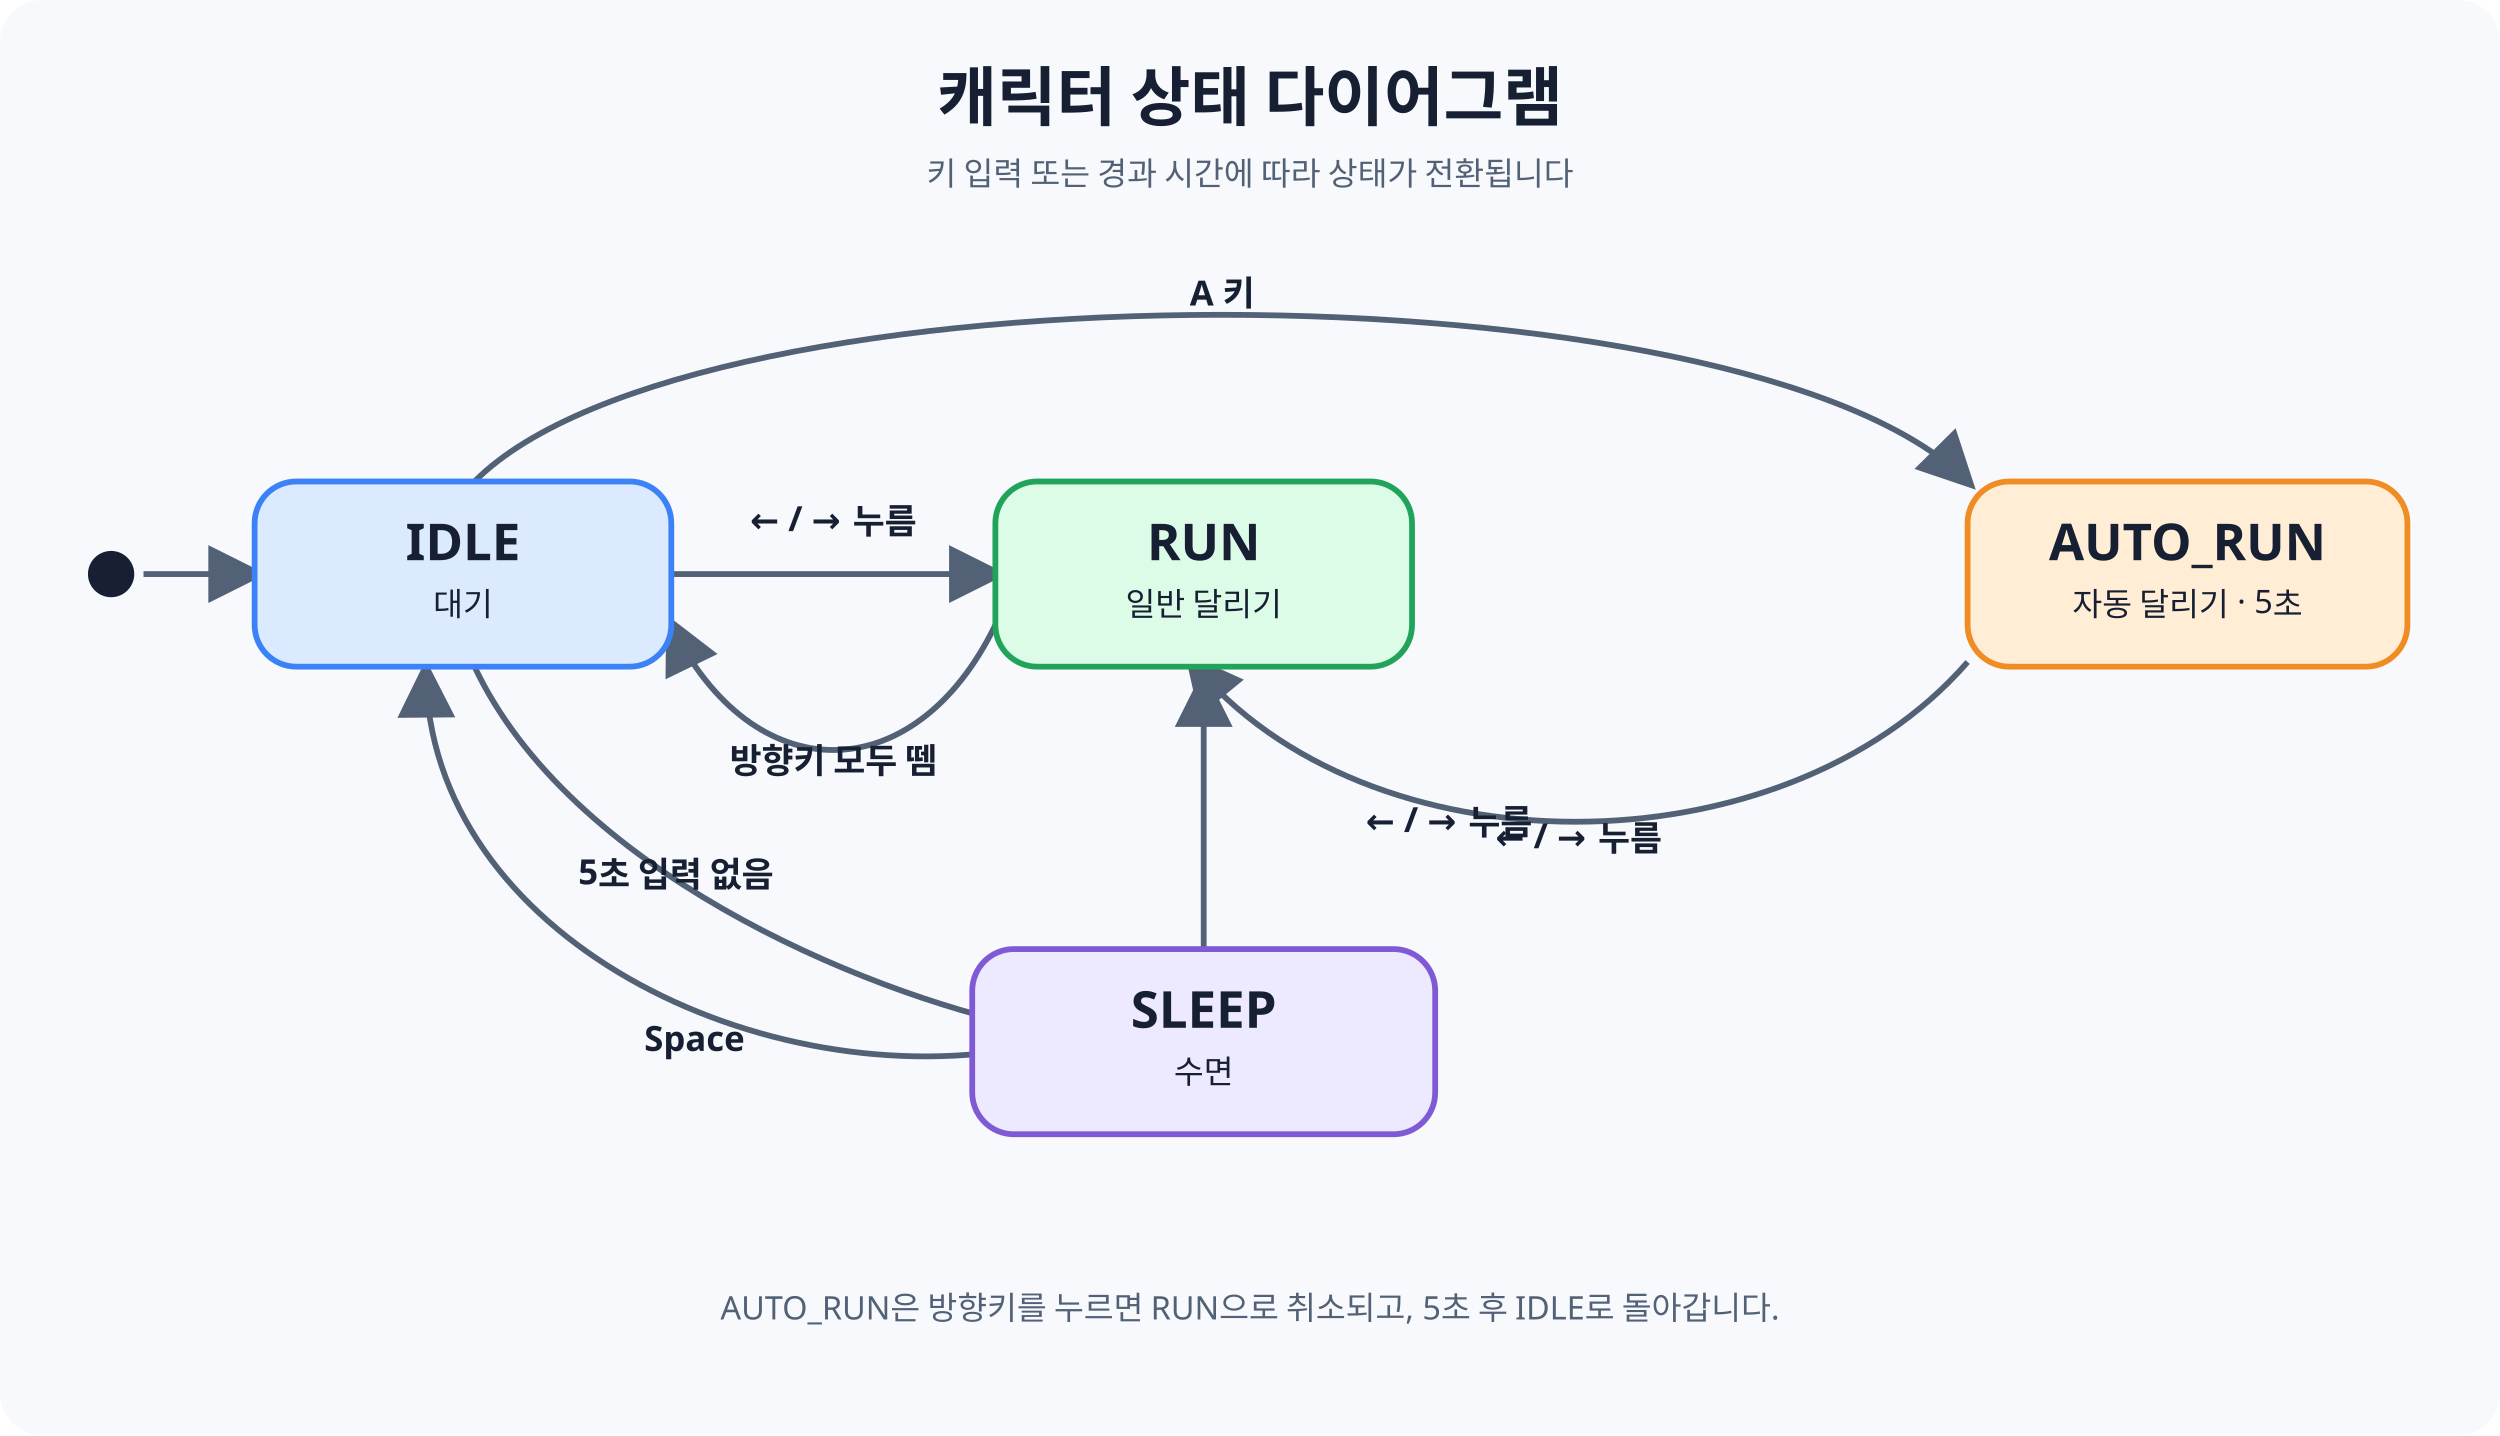
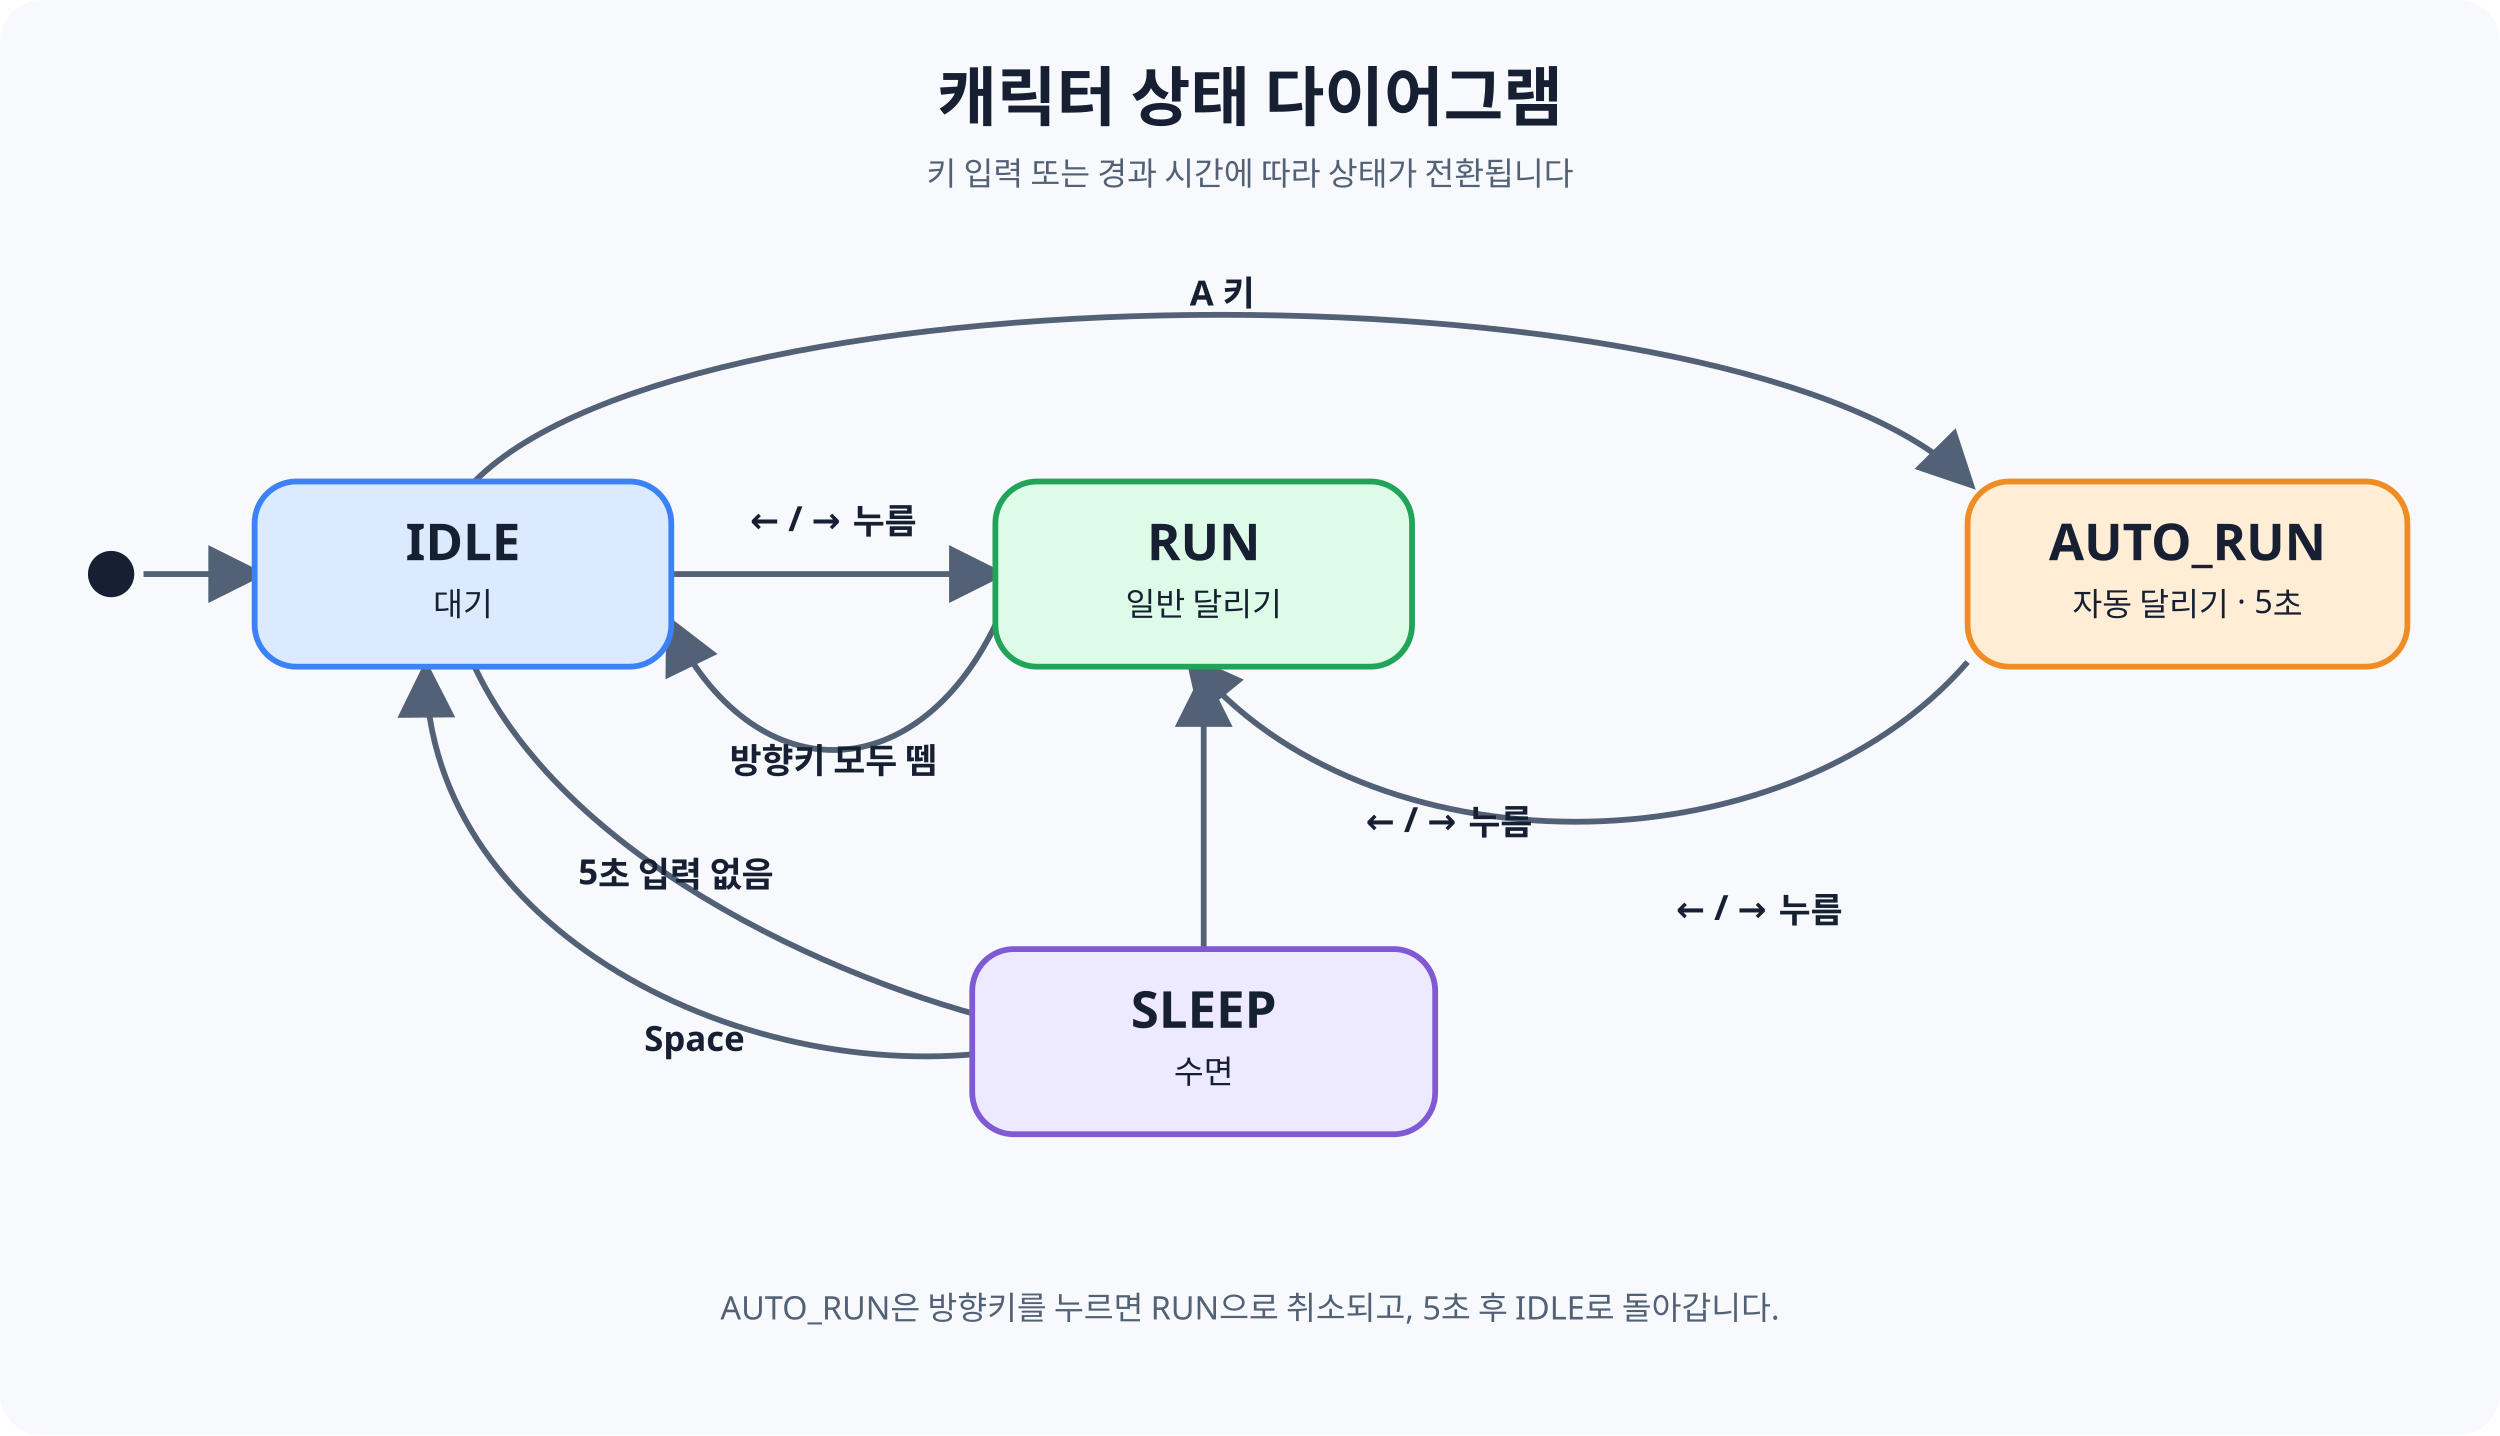
<svg xmlns="http://www.w3.org/2000/svg" width="1080" height="620" viewBox="0 0 1080 620" role="img" aria-labelledby="title description">
  <defs>
    <marker id="arrow" markerWidth="10" markerHeight="10" refX="8" refY="5" orient="auto" markerUnits="strokeWidth">
      <path d="M 0 0 L 10 5 L 0 10 z" fill="#526176" />
    </marker>
    <style>
      text { font-family: "Segoe UI", "Malgun Gothic", sans-serif; fill: #172033; }
      .edge { fill: none; stroke: #526176; stroke-width: 2.5; marker-end: url(#arrow); }
      .label { font-size: 15px; font-weight: 600; }
      .hint { font-size: 14px; fill: #526176; }
      .state { stroke-width: 2.5; }
      .state-name { font-size: 22px; font-weight: 700; text-anchor: middle; }
      .state-detail { font-size: 14px; text-anchor: middle; }
    </style>
  </defs>
  <rect width="1080" height="620" rx="18" fill="#f7f9fc" />
  <text x="540" y="52" text-anchor="middle" font-size="28" font-weight="700">캐릭터 상태 다이어그램</text>
  <text x="540" y="80" text-anchor="middle" class="hint">키 입력 또는 경과 시간에 따라 상태가 전환됩니다</text>
  <circle cx="48" cy="248" r="10" fill="#172033" />
  <path class="edge" d="M 62 248 L 110 248" />
  <path class="edge" d="M 290 248 L 430 248" />
  <text x="360" y="230" text-anchor="middle" class="label">← / → 누름</text>
  <path class="edge" d="M 430 270 C 395 342, 325 342, 290 270" />
  <text x="360" y="334" text-anchor="middle" class="label">방향키 모두 뗌</text>
  <path class="edge" d="M 205 208 C 300 112, 755 112, 850 208" />
  <text x="528" y="132" text-anchor="middle" class="label">A 키</text>
  <path class="edge" d="M 850 286 C 770 378, 590 378, 515 286" />
-   <text x="682" y="367" text-anchor="middle" class="label">← / → 누름</text>
+   <text x="760" y="398" text-anchor="middle" class="label">← / → 누름</text>
  <path class="edge" d="M 205 288 C 246 375, 370 428, 445 444" />
  <text x="292" y="382" text-anchor="middle" class="label">5초 입력 없음</text>
  <path class="edge" d="M 445 452 C 330 475, 185 405, 184 290" />
  <text x="300" y="454" text-anchor="middle" class="label">Space</text>
  <path class="edge" d="M 520 410 L 520 294" />
  <text x="590" y="360" class="label">← / → 누름</text>
  <rect class="state" x="110" y="208" width="180" height="80" rx="18" fill="#dbeafe" stroke="#3b82f6" />
  <text class="state-name" x="200" y="242">IDLE</text>
  <text class="state-detail" x="200" y="266">대기</text>
  <rect class="state" x="430" y="208" width="180" height="80" rx="18" fill="#dcfce7" stroke="#22a35a" />
  <text class="state-name" x="520" y="242">RUN</text>
  <text class="state-detail" x="520" y="266">일반 달리기</text>
  <rect class="state" x="850" y="208" width="190" height="80" rx="18" fill="#ffedd5" stroke="#f08c24" />
  <text class="state-name" x="945" y="242">AUTO_RUN</text>
  <text class="state-detail" x="945" y="266">자동 달리기 · 5초</text>
  <rect class="state" x="420" y="410" width="200" height="80" rx="18" fill="#ede9fe" stroke="#805ad5" />
  <text class="state-name" x="520" y="444">SLEEP</text>
  <text class="state-detail" x="520" y="468">수면</text>
  <text x="540" y="570" text-anchor="middle" class="hint">AUTO_RUN은 방향키를 누르면 RUN으로 취소되고, 5초 후 IDLE로 돌아갑니다.</text>
</svg>
